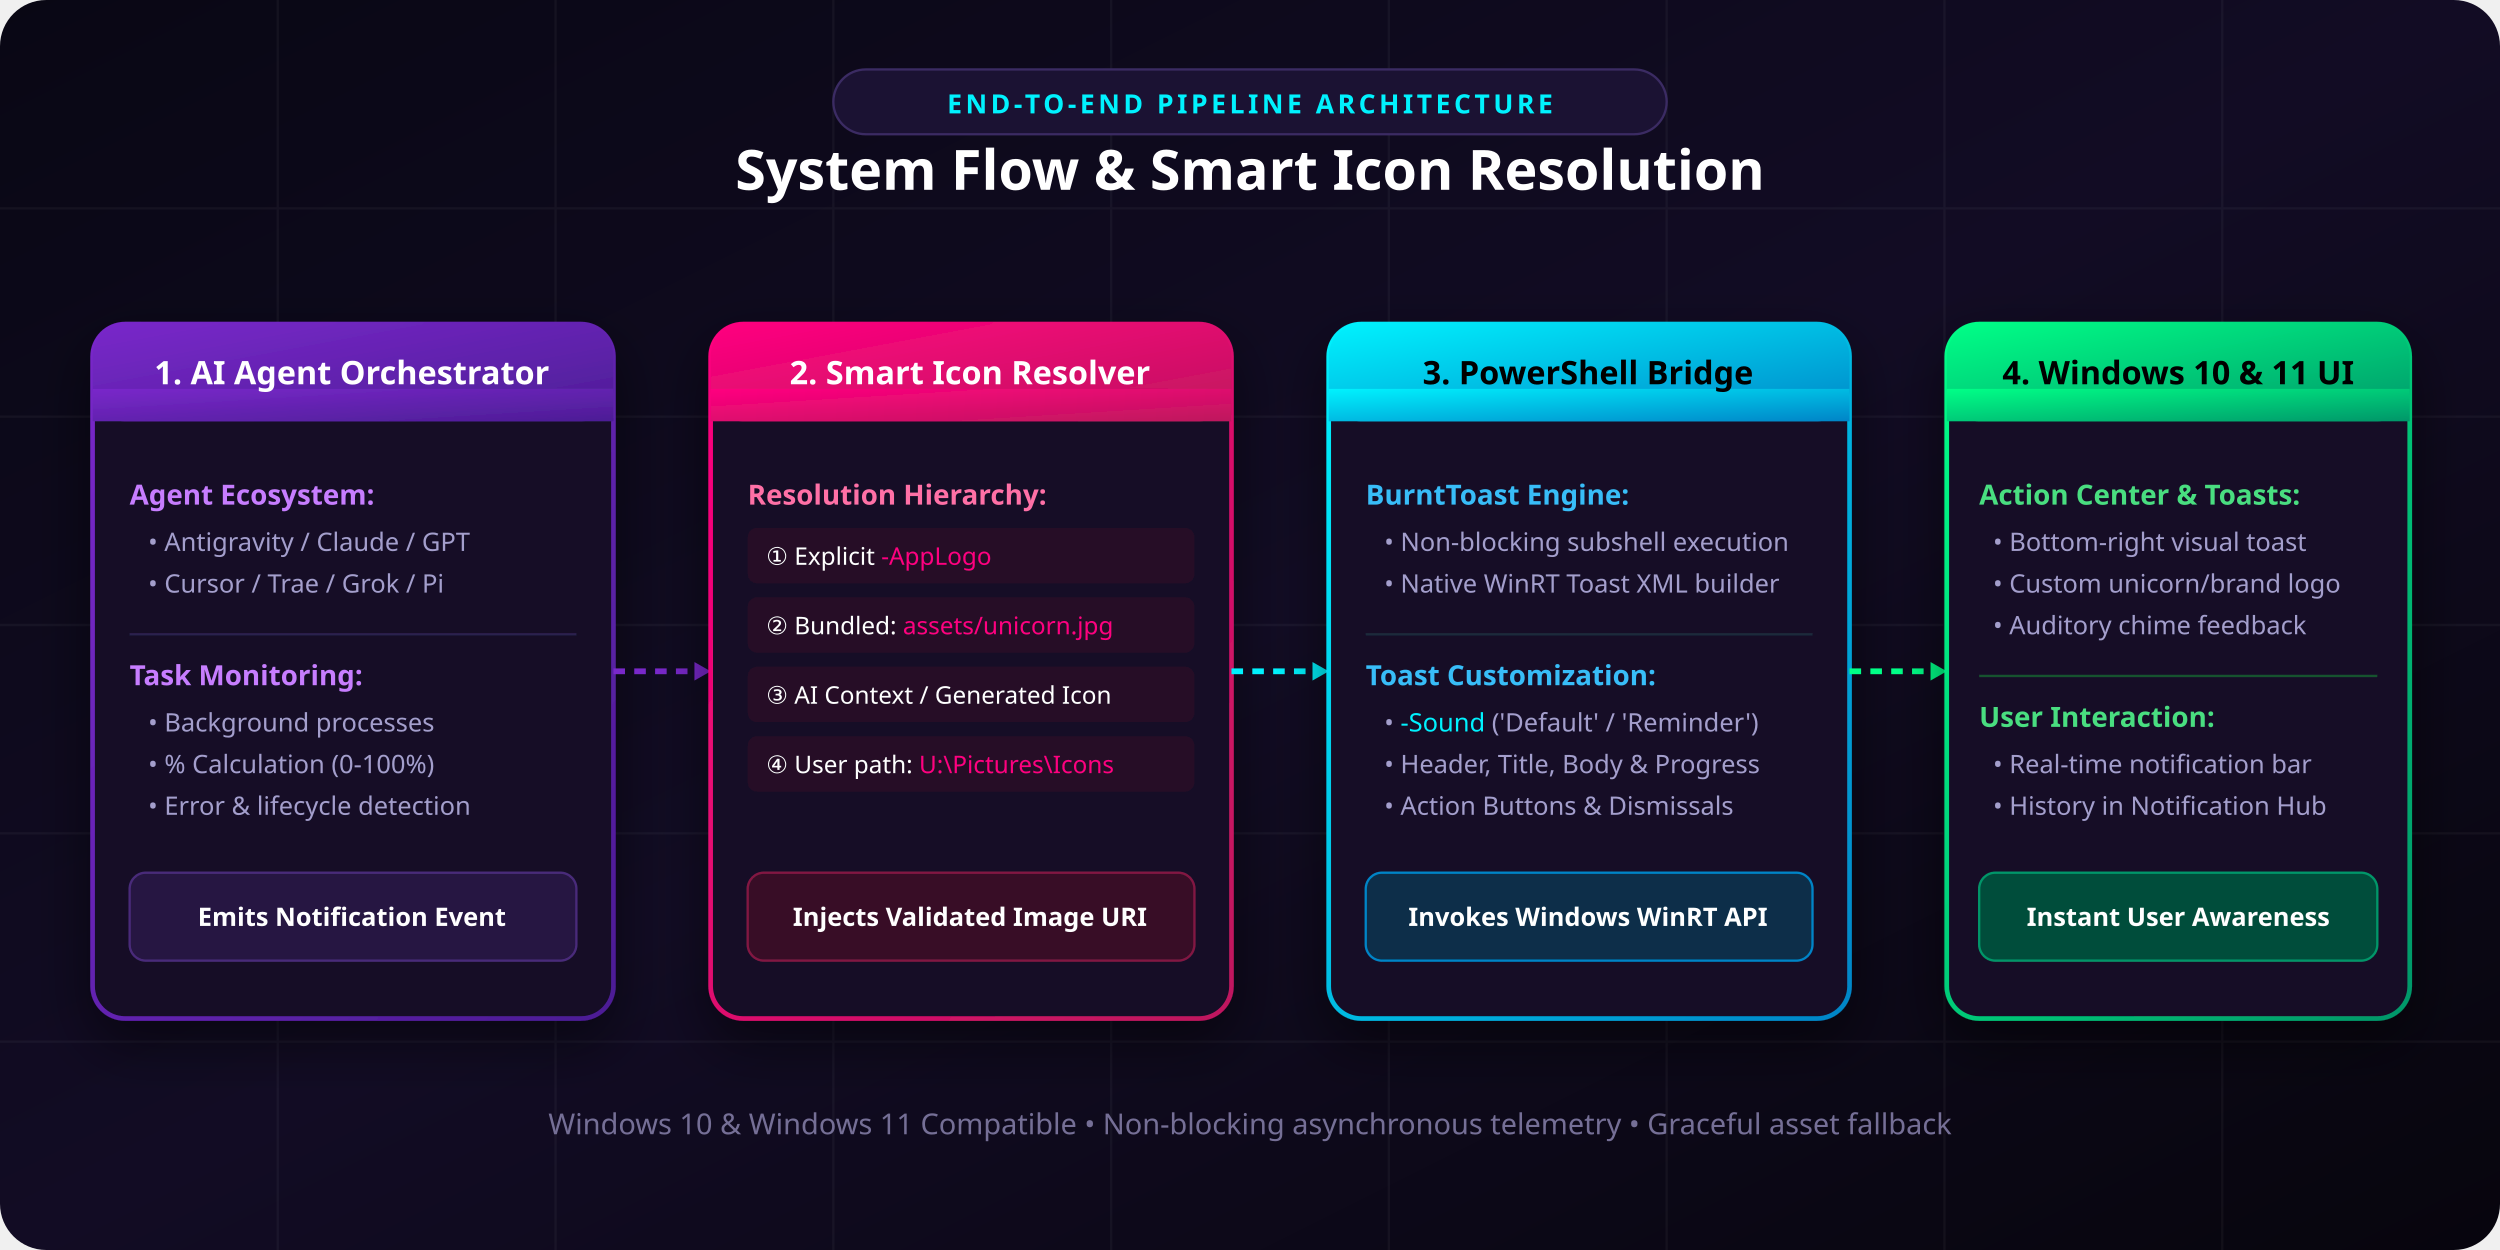
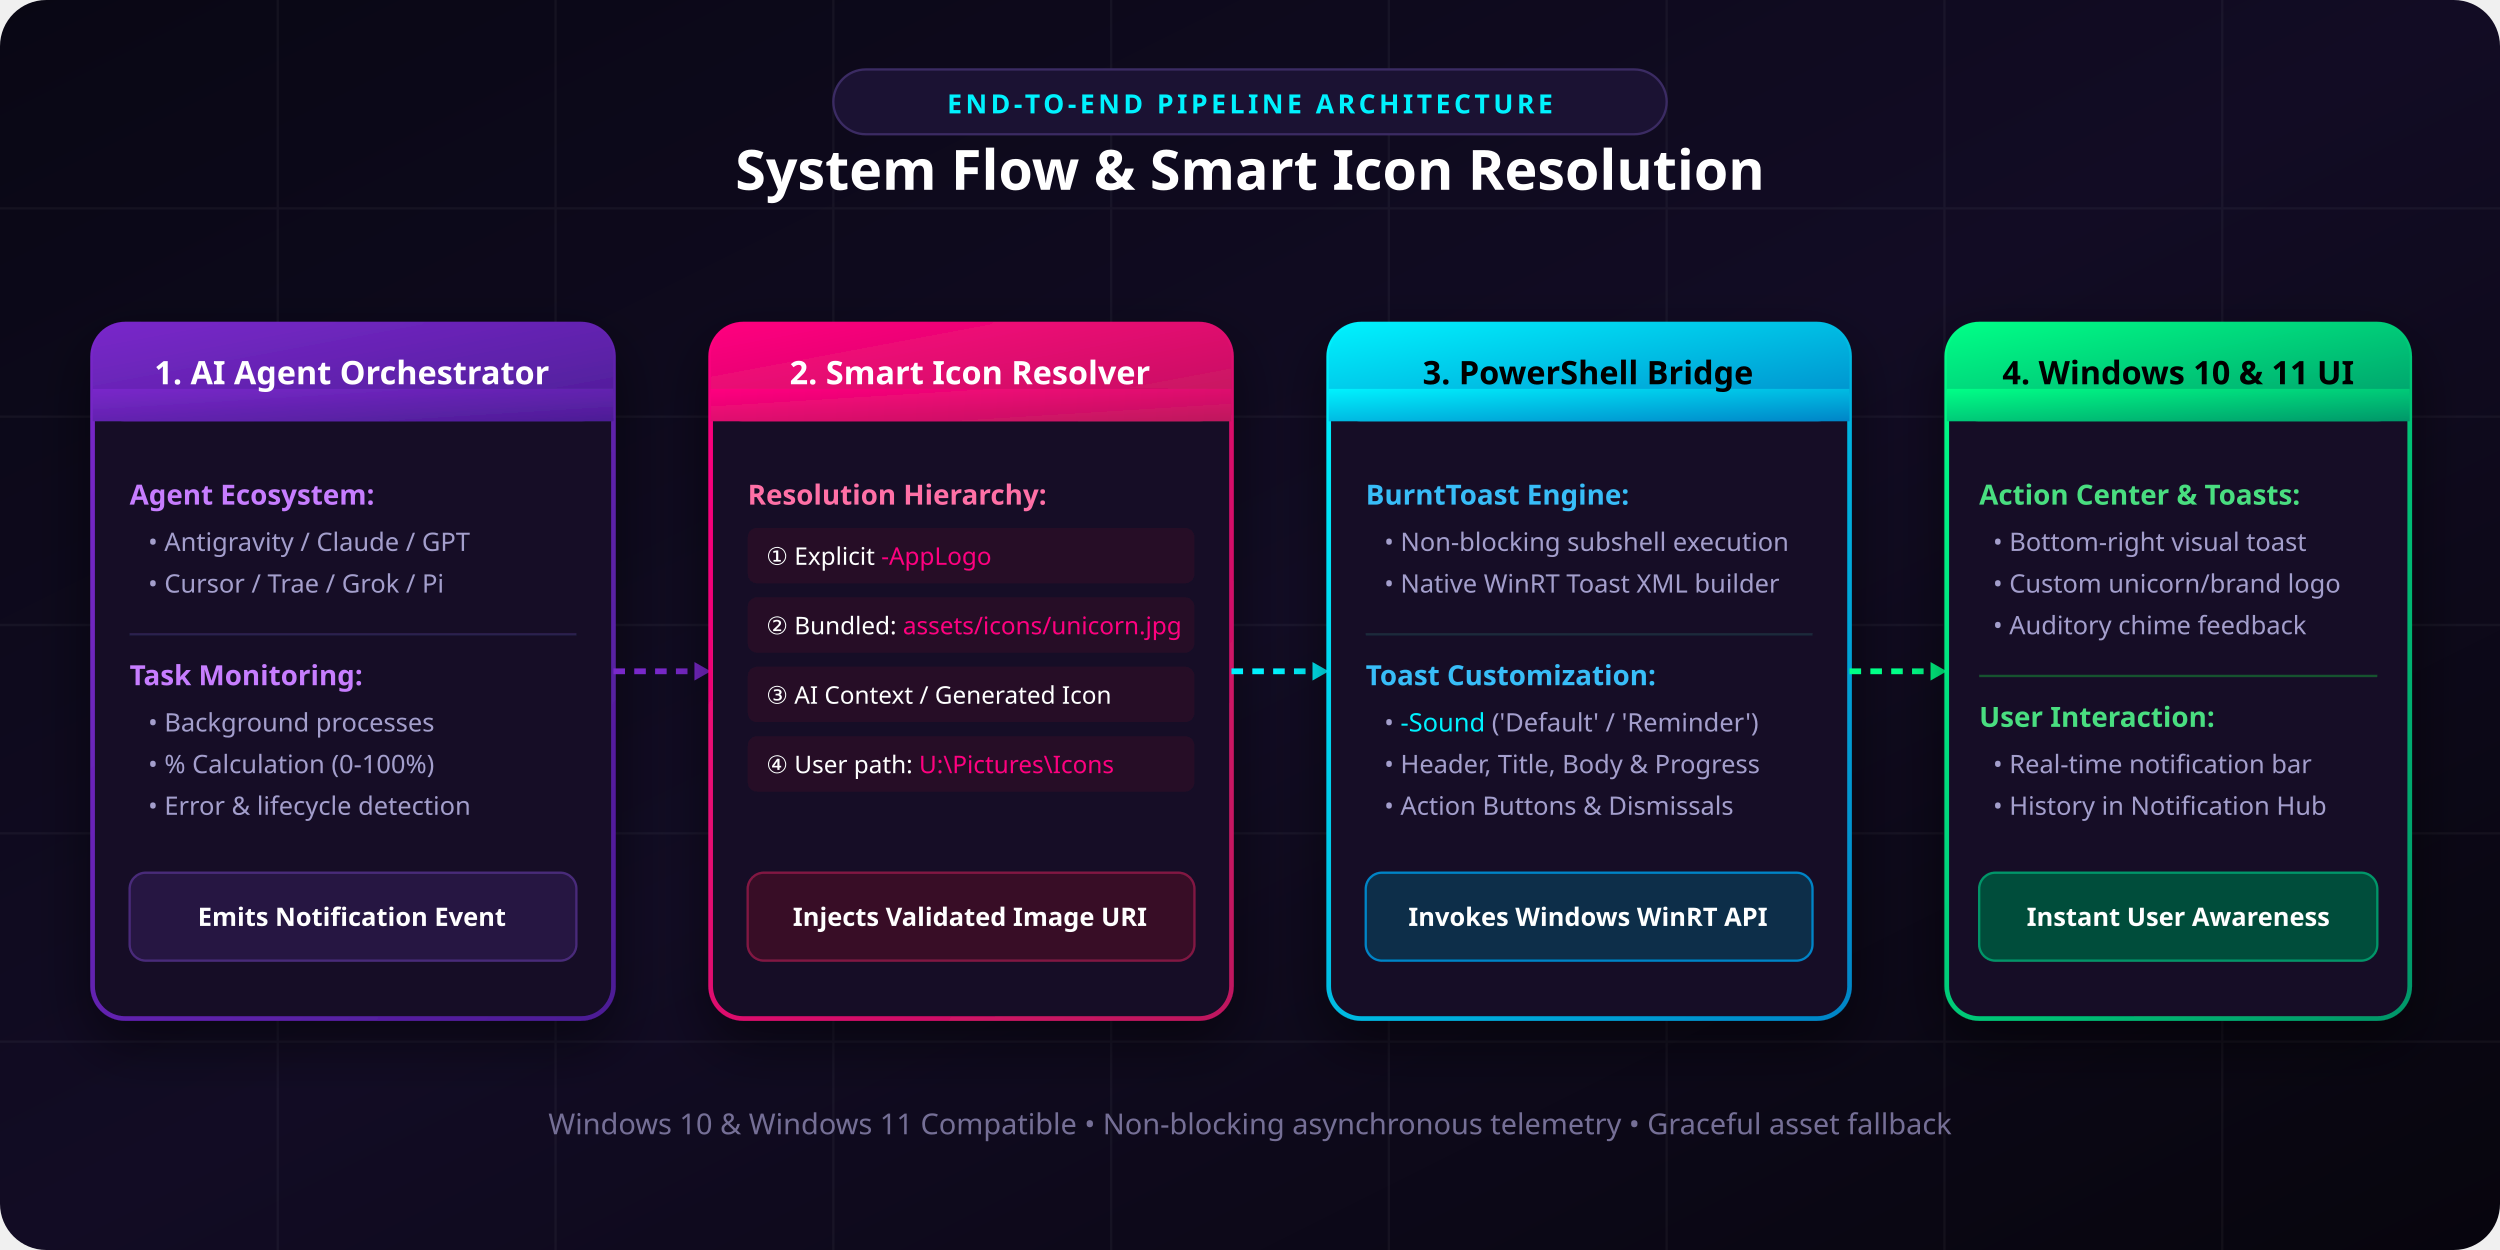
<svg xmlns="http://www.w3.org/2000/svg" viewBox="0 0 1080 540" width="1080" height="540">
  <defs>
    <linearGradient id="archBg" x1="0%" y1="0%" x2="100%" y2="100%">
      <stop offset="0%" stop-color="#090714" />
      <stop offset="50%" stop-color="#120c24" />
      <stop offset="100%" stop-color="#07050d" />
    </linearGradient>
    <linearGradient id="gradAgent" x1="0%" y1="0%" x2="100%" y2="100%">
      <stop offset="0%" stop-color="#7928ca" />
      <stop offset="100%" stop-color="#4c1d95" />
    </linearGradient>
    <linearGradient id="gradResolver" x1="0%" y1="0%" x2="100%" y2="100%">
      <stop offset="0%" stop-color="#ff007f" />
      <stop offset="100%" stop-color="#be185d" />
    </linearGradient>
    <linearGradient id="gradEngine" x1="0%" y1="0%" x2="100%" y2="100%">
      <stop offset="0%" stop-color="#00f2fe" />
      <stop offset="100%" stop-color="#0284c7" />
    </linearGradient>
    <linearGradient id="gradWindows" x1="0%" y1="0%" x2="100%" y2="100%">
      <stop offset="0%" stop-color="#00ff87" />
      <stop offset="100%" stop-color="#059669" />
    </linearGradient>
    <linearGradient id="borderCyanPurple" x1="0%" y1="0%" x2="100%" y2="0%">
      <stop offset="0%" stop-color="#00f2fe" />
      <stop offset="100%" stop-color="#ff007f" />
    </linearGradient>
    <filter id="shadowBox" x="-10%" y="-10%" width="120%" height="120%">
      <feDropShadow dx="0" dy="10" stdDeviation="12" flood-color="#000000" flood-opacity="0.5" />
    </filter>
  </defs>
  <rect width="1080" height="540" rx="20" fill="url(#archBg)" />
  <g opacity="0.04" stroke="#ffffff" stroke-width="1">
    <path d="M0,90 H1080 M0,180 H1080 M0,270 H1080 M0,360 H1080 M0,450 H1080" />
    <path d="M120,0 V540 M240,0 V540 M360,0 V540 M480,0 V540 M600,0 V540 M720,0 V540 M840,0 V540 M960,0 V540" />
  </g>
  <g transform="translate(540, 50)" text-anchor="middle">
    <rect x="-180" y="-20" width="360" height="28" rx="14" fill="#1b1233" stroke="#3b2b63" stroke-width="1" />
    <text x="0" y="-1" font-family="'Segoe UI', sans-serif" font-weight="700" font-size="11.5" fill="#00f2fe" letter-spacing="1.5">END-TO-END PIPELINE ARCHITECTURE</text>
    <text x="0" y="32" font-family="'Segoe UI', sans-serif" font-weight="800" font-size="24" fill="#ffffff">System Flow &amp; Smart Icon Resolution</text>
  </g>
  <g transform="translate(40, 140)" filter="url(#shadowBox)">
    <rect width="225" height="300" rx="14" fill="#150f28" stroke="url(#gradAgent)" stroke-width="2" />
    <rect x="0" y="0" width="225" height="42" rx="14" fill="url(#gradAgent)" />
    <rect x="0" y="28" width="225" height="14" fill="url(#gradAgent)" />
    <text x="112" y="26" font-family="'Segoe UI', sans-serif" font-weight="700" font-size="14" fill="#ffffff" text-anchor="middle">1. AI Agent Orchestrator</text>
    <g transform="translate(16, 62)">
      <text x="0" y="16" font-family="'Segoe UI', sans-serif" font-weight="600" font-size="12" fill="#c77dff">Agent Ecosystem:</text>
      <text x="8" y="36" font-family="'Segoe UI', sans-serif" font-size="11" fill="#a49ecc">• Antigravity / Claude / GPT</text>
      <text x="8" y="54" font-family="'Segoe UI', sans-serif" font-size="11" fill="#a49ecc">• Cursor / Trae / Grok / Pi</text>
      <line x1="0" y1="72" x2="193" y2="72" stroke="#2c204d" stroke-width="1" />
      <text x="0" y="94" font-family="'Segoe UI', sans-serif" font-weight="600" font-size="12" fill="#c77dff">Task Monitoring:</text>
      <text x="8" y="114" font-family="'Segoe UI', sans-serif" font-size="11" fill="#a49ecc">• Background processes</text>
      <text x="8" y="132" font-family="'Segoe UI', sans-serif" font-size="11" fill="#a49ecc">• % Calculation (0-100%)</text>
      <text x="8" y="150" font-family="'Segoe UI', sans-serif" font-size="11" fill="#a49ecc">• Error &amp; lifecycle detection</text>
      <rect x="0" y="175" width="193" height="38" rx="7" fill="#251642" stroke="#4a2c7a" stroke-width="1" />
      <text x="96" y="198" font-family="'Segoe UI', sans-serif" font-size="11" font-weight="600" fill="#ffffff" text-anchor="middle">Emits Notification Event</text>
    </g>
  </g>
  <g transform="translate(265, 290)">
    <line x1="0" y1="0" x2="35" y2="0" stroke="#7928ca" stroke-width="2.5" stroke-dasharray="5,4" />
    <polygon points="35,-4 42,0 35,4" fill="#7928ca" />
  </g>
  <g transform="translate(307, 140)" filter="url(#shadowBox)">
    <rect width="225" height="300" rx="14" fill="#150f28" stroke="url(#gradResolver)" stroke-width="2" />
    <rect x="0" y="0" width="225" height="42" rx="14" fill="url(#gradResolver)" />
    <rect x="0" y="28" width="225" height="14" fill="url(#gradResolver)" />
    <text x="112" y="26" font-family="'Segoe UI', sans-serif" font-weight="700" font-size="14" fill="#ffffff" text-anchor="middle">2. Smart Icon Resolver</text>
    <g transform="translate(16, 62)">
      <text x="0" y="16" font-family="'Segoe UI', sans-serif" font-weight="600" font-size="12" fill="#ff70a6">Resolution Hierarchy:</text>
      <rect x="0" y="26" width="193" height="24" rx="4" fill="#251128" />
      <text x="8" y="42" font-family="'Segoe UI', sans-serif" font-size="10.5" fill="#ffffff">① Explicit <tspan fill="#ff007f">-AppLogo</tspan>
      </text>
      <rect x="0" y="56" width="193" height="24" rx="4" fill="#251128" />
-       <text x="8" y="72" font-family="'Segoe UI', sans-serif" font-size="10.5" fill="#ffffff">② Bundled: <tspan fill="#ff007f">assets/unicorn.jpg</tspan>
+       <text x="8" y="72" font-family="'Segoe UI', sans-serif" font-size="10.5" fill="#ffffff">② Bundled: <tspan fill="#ff007f">assets/icons/unicorn.jpg</tspan>
      </text>
      <rect x="0" y="86" width="193" height="24" rx="4" fill="#251128" />
      <text x="8" y="102" font-family="'Segoe UI', sans-serif" font-size="10.5" fill="#ffffff">③ AI Context / Generated Icon</text>
      <rect x="0" y="116" width="193" height="24" rx="4" fill="#251128" />
      <text x="8" y="132" font-family="'Segoe UI', sans-serif" font-size="10.5" fill="#ffffff">④ User path: <tspan fill="#ff007f">U:\Pictures\Icons</tspan>
      </text>
      <rect x="0" y="175" width="193" height="38" rx="7" fill="#381028" stroke="#831843" stroke-width="1" />
      <text x="96" y="198" font-family="'Segoe UI', sans-serif" font-size="11" font-weight="600" fill="#ffffff" text-anchor="middle">Injects Validated Image URI</text>
    </g>
  </g>
  <g transform="translate(532, 290)">
    <line x1="0" y1="0" x2="35" y2="0" stroke="#00f2fe" stroke-width="2.5" stroke-dasharray="5,4" />
    <polygon points="35,-4 42,0 35,4" fill="#00f2fe" />
  </g>
  <g transform="translate(574, 140)" filter="url(#shadowBox)">
    <rect width="225" height="300" rx="14" fill="#150f28" stroke="url(#gradEngine)" stroke-width="2" />
    <rect x="0" y="0" width="225" height="42" rx="14" fill="url(#gradEngine)" />
    <rect x="0" y="28" width="225" height="14" fill="url(#gradEngine)" />
    <text x="112" y="26" font-family="'Segoe UI', sans-serif" font-weight="700" font-size="14" fill="#000000" text-anchor="middle">3. PowerShell Bridge</text>
    <g transform="translate(16, 62)">
      <text x="0" y="16" font-family="'Segoe UI', sans-serif" font-weight="600" font-size="12" fill="#38bdf8">BurntToast Engine:</text>
      <text x="8" y="36" font-family="'Segoe UI', sans-serif" font-size="11" fill="#a49ecc">• Non-blocking subshell execution</text>
      <text x="8" y="54" font-family="'Segoe UI', sans-serif" font-size="11" fill="#a49ecc">• Native WinRT Toast XML builder</text>
      <line x1="0" y1="72" x2="193" y2="72" stroke="#1e293b" stroke-width="1" />
      <text x="0" y="94" font-family="'Segoe UI', sans-serif" font-weight="600" font-size="12" fill="#38bdf8">Toast Customization:</text>
      <text x="8" y="114" font-family="'Segoe UI', sans-serif" font-size="11" fill="#a49ecc">• <tspan fill="#00f2fe">-Sound</tspan> ('Default' / 'Reminder')</text>
      <text x="8" y="132" font-family="'Segoe UI', sans-serif" font-size="11" fill="#a49ecc">• Header, Title, Body &amp; Progress</text>
      <text x="8" y="150" font-family="'Segoe UI', sans-serif" font-size="11" fill="#a49ecc">• Action Buttons &amp; Dismissals</text>
      <rect x="0" y="175" width="193" height="38" rx="7" fill="#082f49" stroke="#0284c7" stroke-width="1" />
      <text x="96" y="198" font-family="'Segoe UI', sans-serif" font-size="11" font-weight="600" fill="#ffffff" text-anchor="middle">Invokes Windows WinRT API</text>
    </g>
  </g>
  <g transform="translate(799, 290)">
    <line x1="0" y1="0" x2="35" y2="0" stroke="#00ff87" stroke-width="2.5" stroke-dasharray="5,4" />
    <polygon points="35,-4 42,0 35,4" fill="#00ff87" />
  </g>
  <g transform="translate(841, 140)" filter="url(#shadowBox)">
    <rect width="200" height="300" rx="14" fill="#150f28" stroke="url(#gradWindows)" stroke-width="2" />
    <rect x="0" y="0" width="200" height="42" rx="14" fill="url(#gradWindows)" />
    <rect x="0" y="28" width="200" height="14" fill="url(#gradWindows)" />
    <text x="100" y="26" font-family="'Segoe UI', sans-serif" font-weight="700" font-size="14" fill="#000000" text-anchor="middle">4. Windows 10 &amp; 11 UI</text>
    <g transform="translate(14, 62)">
      <text x="0" y="16" font-family="'Segoe UI', sans-serif" font-weight="600" font-size="12" fill="#4ade80">Action Center &amp; Toasts:</text>
      <text x="6" y="36" font-family="'Segoe UI', sans-serif" font-size="11" fill="#a49ecc">• Bottom-right visual toast</text>
      <text x="6" y="54" font-family="'Segoe UI', sans-serif" font-size="11" fill="#a49ecc">• Custom unicorn/brand logo</text>
      <text x="6" y="72" font-family="'Segoe UI', sans-serif" font-size="11" fill="#a49ecc">• Auditory chime feedback</text>
      <line x1="0" y1="90" x2="172" y2="90" stroke="#14532d" stroke-width="1" />
      <text x="0" y="112" font-family="'Segoe UI', sans-serif" font-weight="600" font-size="12" fill="#4ade80">User Interaction:</text>
      <text x="6" y="132" font-family="'Segoe UI', sans-serif" font-size="11" fill="#a49ecc">• Real-time notification bar</text>
      <text x="6" y="150" font-family="'Segoe UI', sans-serif" font-size="11" fill="#a49ecc">• History in Notification Hub</text>
      <rect x="0" y="175" width="172" height="38" rx="7" fill="#064e3b" stroke="#059669" stroke-width="1" />
      <text x="86" y="198" font-family="'Segoe UI', sans-serif" font-size="11" font-weight="600" fill="#ffffff" text-anchor="middle">Instant User Awareness</text>
    </g>
  </g>
  <g transform="translate(540, 490)" text-anchor="middle">
    <text x="0" y="0" font-family="'Segoe UI', sans-serif" font-size="12.5" fill="#756f96">
      Windows 10 &amp; Windows 11 Compatible • Non-blocking asynchronous telemetry • Graceful asset fallback
    </text>
  </g>
</svg>
